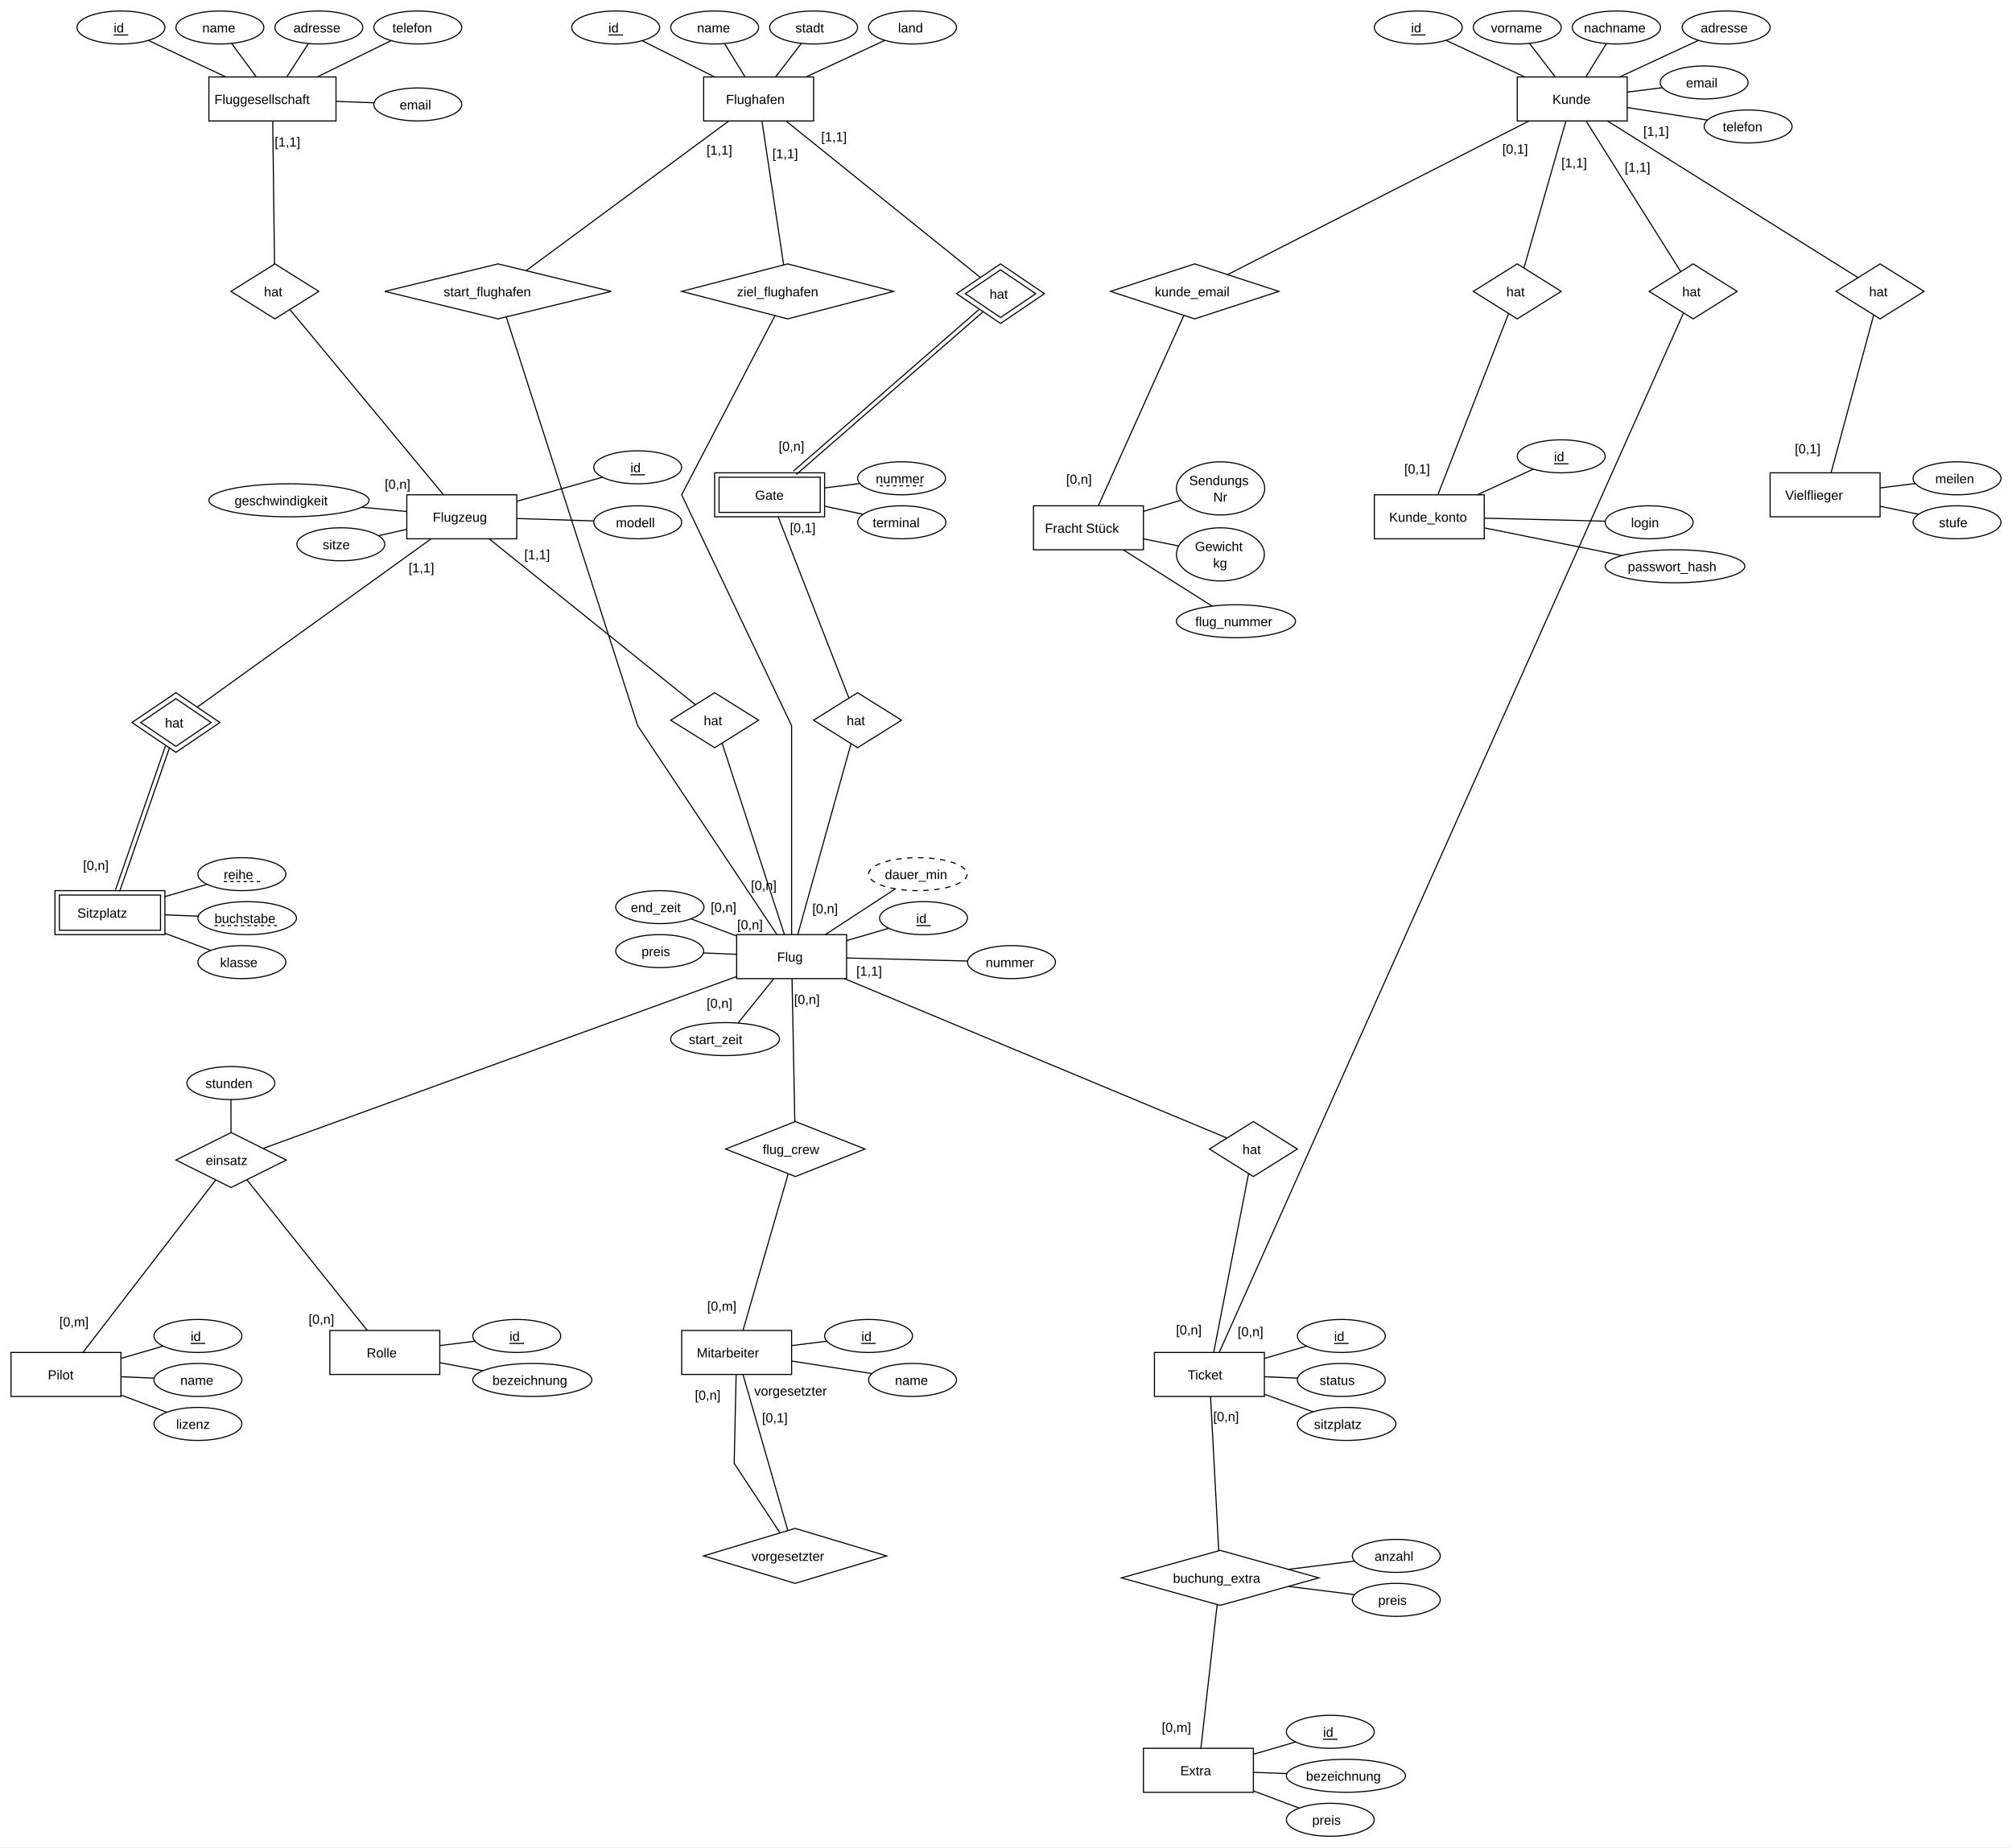
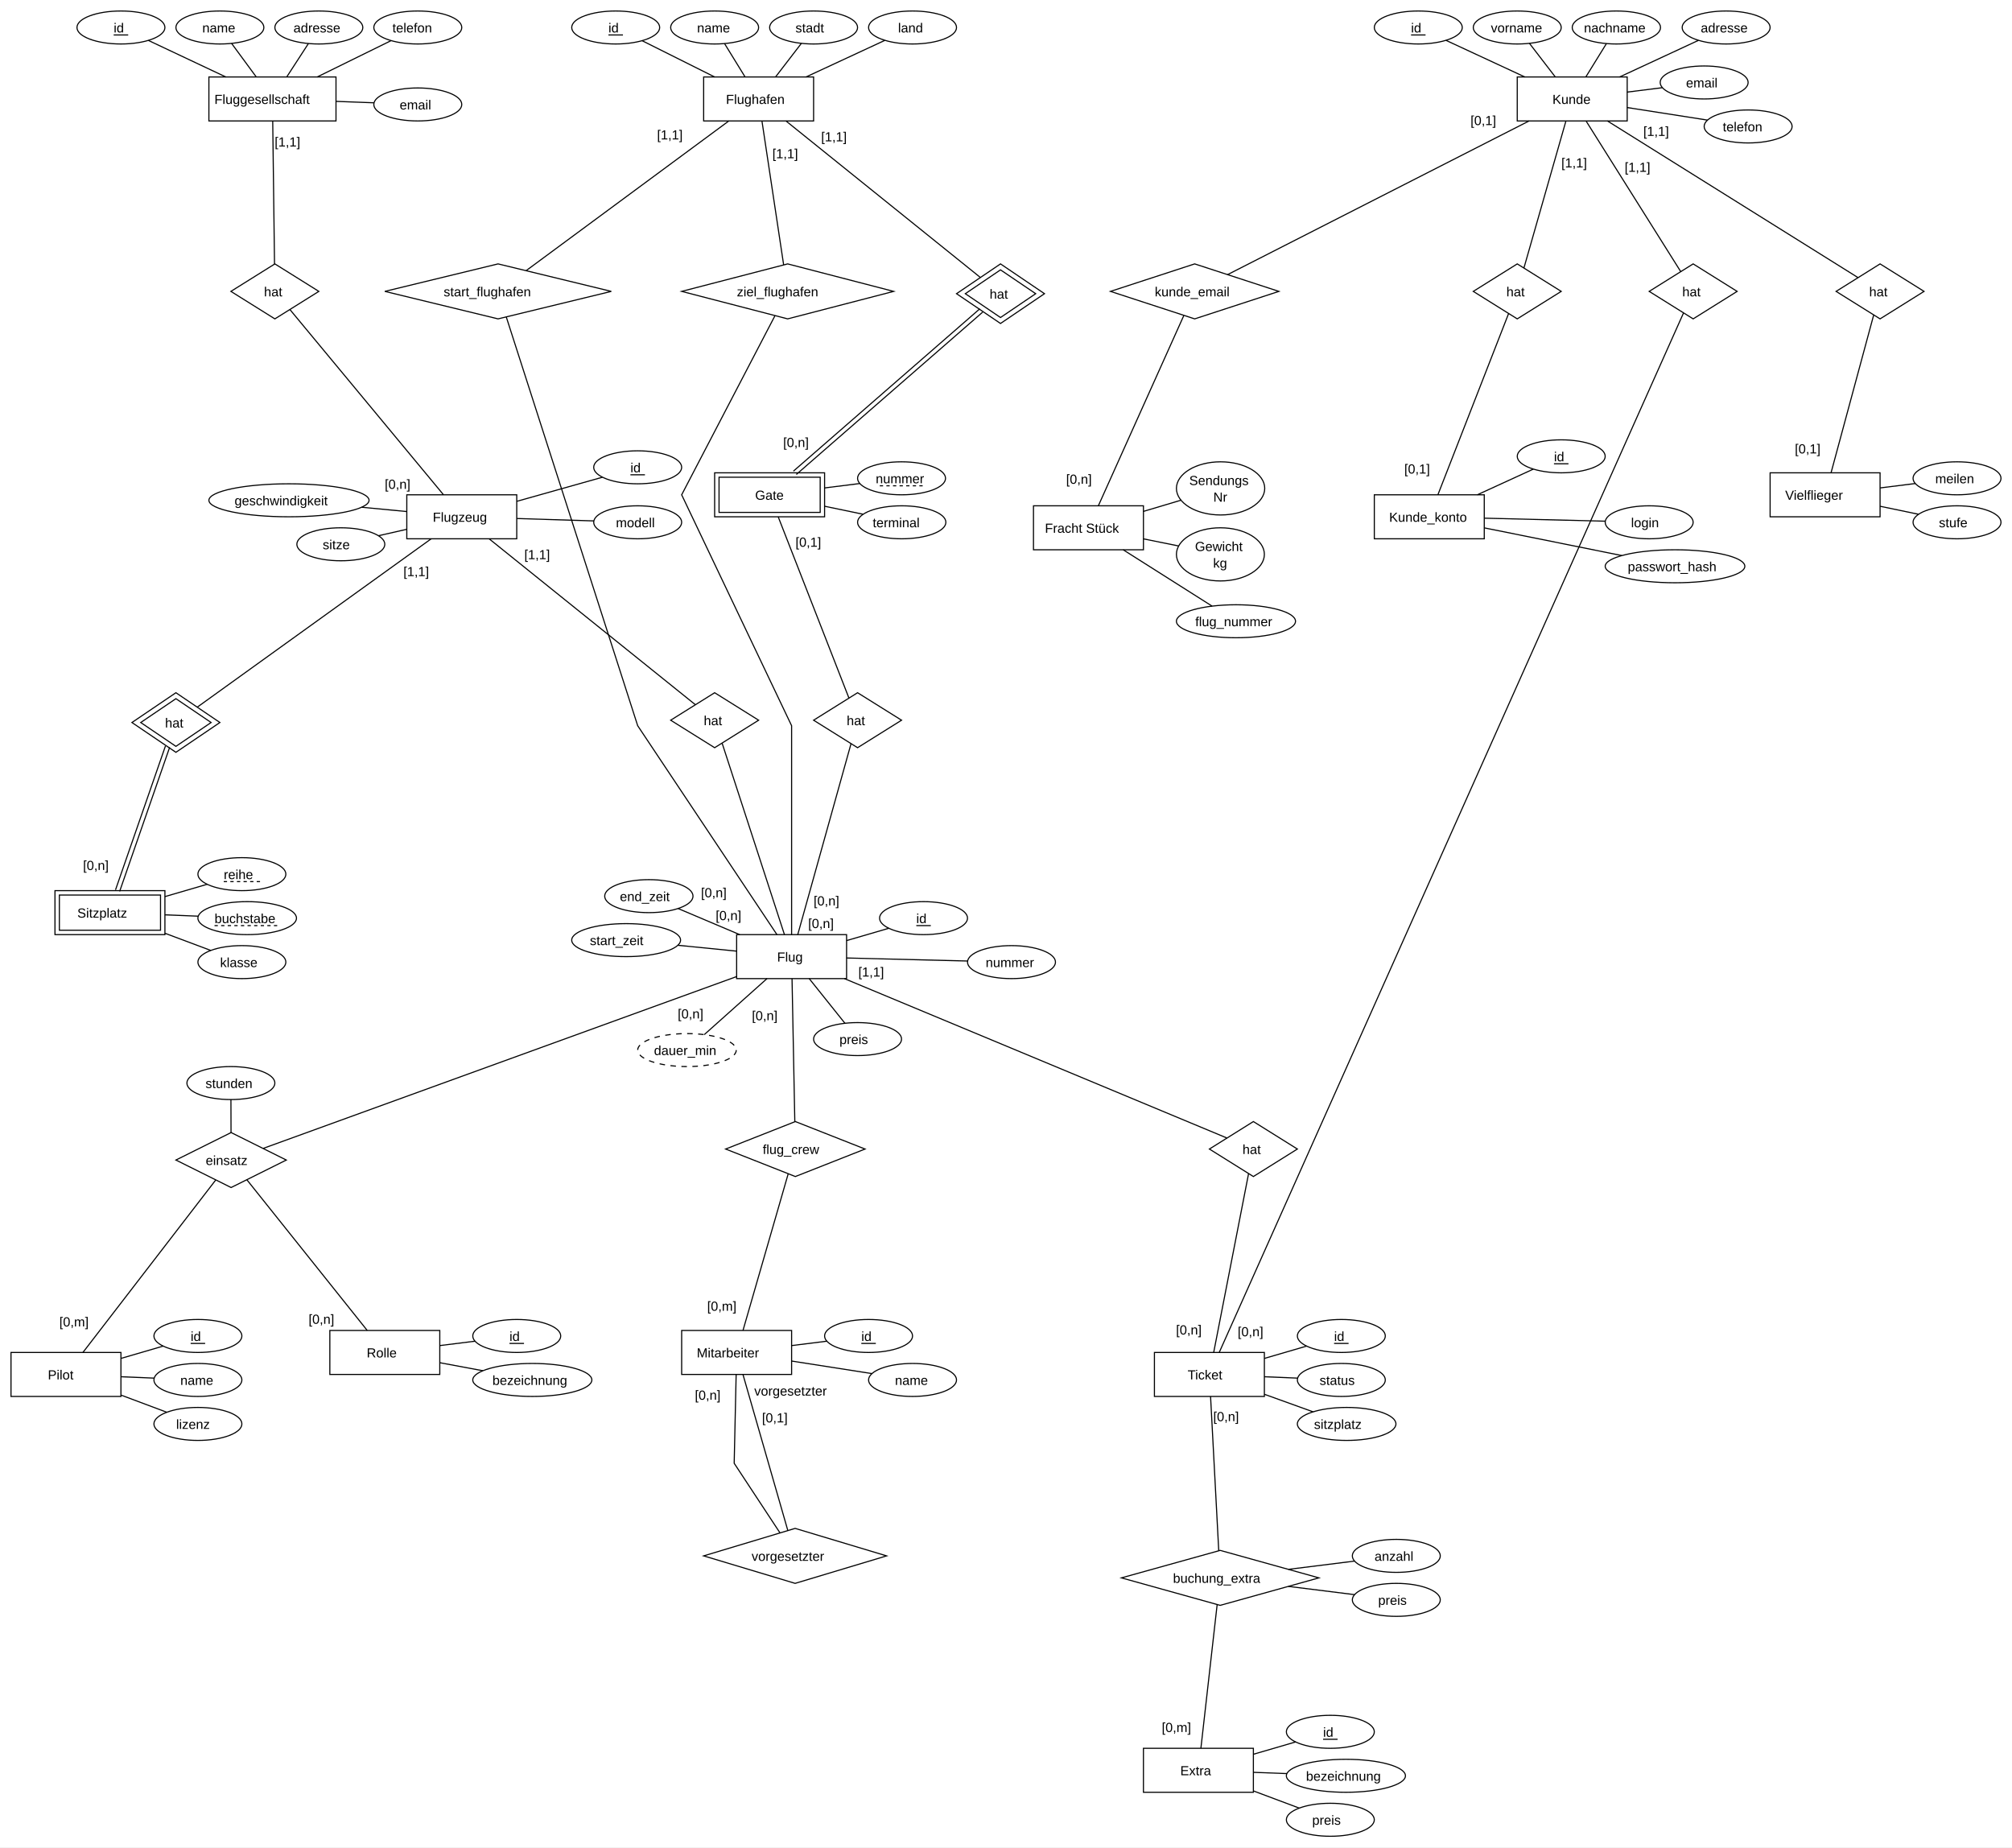
<svg xmlns="http://www.w3.org/2000/svg" width="2440" height="2240" viewBox="10 10 1830 1680" font-family="Arial, Helvetica, sans-serif" xml:space="preserve">
  <rect x="10" y="10" width="1830" height="1680" fill="#ffffff" />
  <rect x="950" y="470" width="100" height="40" fill="#ffffff" stroke="#000000" stroke-width="1" />
  <text x="960.4" y="494.51" font-size="12">Fracht Stück</text>
  <rect x="1050" y="1600" width="100" height="40" fill="#ffffff" stroke="#000000" stroke-width="1" />
  <text x="1083.5" y="1624.51" font-size="12">Extra</text>
  <rect x="680" y="860" width="100" height="40" fill="#ffffff" stroke="#000000" stroke-width="1" />
  <text x="716.8" y="884.51" font-size="12">Flug</text>
  <rect x="200" y="80" width="115.6" height="40" fill="#ffffff" stroke="#000000" stroke-width="1" />
  <text x="205" y="104.51" font-size="12">Fluggesellschaft</text>
  <rect x="650" y="80" width="100" height="40" fill="#ffffff" stroke="#000000" stroke-width="1" />
  <text x="670.3" y="104.51" font-size="12">Flughafen</text>
  <rect x="380" y="460" width="100" height="40" fill="#ffffff" stroke="#000000" stroke-width="1" />
  <text x="403.6" y="484.51" font-size="12">Flugzeug</text>
  <rect x="660" y="440" width="100" height="40" fill="#ffffff" stroke="#000000" stroke-width="1" />
  <rect x="664" y="444" width="92" height="32" fill="none" stroke="#000000" stroke-width="1" />
  <text x="696.8" y="464.51" font-size="12">Gate</text>
  <rect x="1390" y="80" width="100" height="40" fill="#ffffff" stroke="#000000" stroke-width="1" />
  <text x="1422" y="104.51" font-size="12">Kunde</text>
  <rect x="1260" y="460" width="100" height="40" fill="#ffffff" stroke="#000000" stroke-width="1" />
  <text x="1273.5" y="484.51" font-size="12">Kunde_konto</text>
  <rect x="630" y="1220" width="100" height="40" fill="#ffffff" stroke="#000000" stroke-width="1" />
  <text x="643.7" y="1244.51" font-size="12">Mitarbeiter</text>
  <rect x="20" y="1240" width="100" height="40" fill="#ffffff" stroke="#000000" stroke-width="1" />
  <text x="53.5" y="1264.51" font-size="12">Pilot</text>
  <rect x="310" y="1220" width="100" height="40" fill="#ffffff" stroke="#000000" stroke-width="1" />
  <text x="343.5" y="1244.51" font-size="12">Rolle</text>
  <rect x="60" y="820" width="100" height="40" fill="#ffffff" stroke="#000000" stroke-width="1" />
  <rect x="64" y="824" width="92" height="32" fill="none" stroke="#000000" stroke-width="1" />
  <text x="80.3" y="844.51" font-size="12">Sitzplatz</text>
  <rect x="1060" y="1240" width="100" height="40" fill="#ffffff" stroke="#000000" stroke-width="1" />
  <text x="1090.2" y="1264.51" font-size="12">Ticket</text>
  <rect x="1620" y="440" width="100" height="40" fill="#ffffff" stroke="#000000" stroke-width="1" />
  <text x="1633.7" y="464.51" font-size="12">Vielflieger</text>
  <ellipse cx="1120.16" cy="454.17" rx="40.16" ry="24.17" fill="#ffffff" stroke="#000000" stroke-width="1" />
  <text x="1091.66" y="451.14" font-size="12">Sendungs</text>
  <text x="1113.56" y="466.23" font-size="12">Nr</text>
  <ellipse cx="1120" cy="514.17" rx="40" ry="24.17" fill="#ffffff" stroke="#000000" stroke-width="1" />
  <text x="1096.9" y="511.14" font-size="12">Gewicht</text>
  <text x="1113.4" y="526.23" font-size="12">kg</text>
  <ellipse cx="1134.16" cy="575" rx="54.16" ry="15" fill="#ffffff" stroke="#000000" stroke-width="1" />
  <text x="1097.16" y="579.51" font-size="12">flug_nummer</text>
  <polygon points="1096.6,250 1173.2,275 1096.6,300 1020,275" fill="#ffffff" stroke="#000000" />
  <text x="1060.3" y="279.51" font-size="12">kunde_email</text>
  <polygon points="1119.8,1420 1209.6,1445 1119.8,1470 1030,1445" fill="#ffffff" stroke="#000000" />
  <text x="1076.9" y="1449.51" font-size="12">buchung_extra</text>
  <ellipse cx="1280" cy="1425" rx="40" ry="15" fill="#ffffff" stroke="#000000" stroke-width="1" />
  <text x="1260.2" y="1429.51" font-size="12">anzahl</text>
  <ellipse cx="1280" cy="1465" rx="40" ry="15" fill="#ffffff" stroke="#000000" stroke-width="1" />
  <text x="1263.5" y="1469.51" font-size="12">preis</text>
  <polygon points="220.2,1040 270.4,1065 220.2,1090 170,1065" fill="#ffffff" stroke="#000000" />
  <text x="197.1" y="1069.51" font-size="12">einsatz</text>
  <ellipse cx="220" cy="995" rx="40" ry="15" fill="#ffffff" stroke="#000000" stroke-width="1" />
  <text x="196.9" y="999.51" font-size="12">stunden</text>
  <ellipse cx="1220" cy="1585" rx="40" ry="15" fill="#ffffff" stroke="#000000" stroke-width="1" />
  <polyline points="1213.4,1591.79 1226.6,1591.79" fill="none" stroke="#000000" stroke-width="1" />
  <text x="1213.4" y="1589.51" font-size="12">id</text>
  <ellipse cx="1234.16" cy="1625" rx="54.16" ry="15" fill="#ffffff" stroke="#000000" stroke-width="1" />
  <text x="1197.86" y="1629.51" font-size="12">bezeichnung</text>
  <ellipse cx="1220" cy="1665" rx="40" ry="15" fill="#ffffff" stroke="#000000" stroke-width="1" />
  <text x="1203.5" y="1669.51" font-size="12">preis</text>
  <ellipse cx="850" cy="845" rx="40" ry="15" fill="#ffffff" stroke="#000000" stroke-width="1" />
  <polyline points="843.4,851.79 856.6,851.79" fill="none" stroke="#000000" stroke-width="1" />
  <text x="843.4" y="849.51" font-size="12">id</text>
  <ellipse cx="930" cy="885" rx="40" ry="15" fill="#ffffff" stroke="#000000" stroke-width="1" />
  <text x="906.5" y="889.51" font-size="12">nummer</text>
-   <ellipse cx="610" cy="875" rx="40" ry="15" fill="#ffffff" stroke="#000000" stroke-width="1" />
-   <text x="593.5" y="879.51" font-size="12">preis</text>
-   <ellipse cx="669.5" cy="955" rx="49.5" ry="15" fill="#ffffff" stroke="#000000" stroke-width="1" />
-   <text x="636.5" y="959.51" font-size="12">start_zeit</text>
-   <ellipse cx="610.16" cy="835" rx="40.16" ry="15" fill="#ffffff" stroke="#000000" stroke-width="1" />
-   <text x="583.76" y="839.51" font-size="12">end_zeit</text>
-   <ellipse cx="844.83" cy="805" rx="44.83" ry="15" fill="#ffffff" stroke="#000000" stroke-width="0" />
-   <polyline points="889.66,805 889.49,806.31 888.98,807.6 888.13,808.88 886.96,810.13 885.46,811.34 883.66,812.5 881.55,813.6 879.17,814.64 876.53,815.61 873.65,816.49 870.54,817.29 867.25,817.99 863.78,818.59 860.16,819.1 856.43,819.49 852.62,819.77 848.74,819.94 844.83,820 840.92,819.94 837.05,819.77 833.23,819.49 829.5,819.1 825.88,818.59 822.42,817.99 819.12,817.29 816.01,816.49 813.13,815.61 810.49,814.64 808.11,813.6 806.01,812.5 804.2,811.34 802.7,810.13 801.53,808.88 800.68,807.6 800.17,806.31 800,805 800.17,803.69 800.68,802.4 801.53,801.12 802.7,799.87 804.2,798.66 806.01,797.5 808.11,796.4 810.49,795.36 813.13,794.39 816.01,793.51 819.12,792.71 822.42,792.01 825.88,791.41 829.5,790.9 833.23,790.51 837.05,790.23 840.92,790.06 844.83,790 848.74,790.06 852.62,790.23 856.43,790.51 860.16,790.9 863.78,791.41 867.25,792.01 870.54,792.71 873.65,793.51 876.53,794.39 879.17,795.36 881.55,796.4 883.66,797.5 885.46,798.66 886.96,799.87 888.13,801.12 888.98,802.4 889.49,803.69 889.66,805" fill="none" stroke="#000000" stroke-width="1" stroke-dasharray="5 5" />
-   <text x="814.83" y="809.51" font-size="12">dauer_min</text>
+   <ellipse cx="790" cy="955" rx="40" ry="15" fill="#ffffff" stroke="#000000" stroke-width="1" />
+   <text x="773.5" y="959.51" font-size="12">preis</text>
+   <ellipse cx="579.5" cy="865" rx="49.5" ry="15" fill="#ffffff" stroke="#000000" stroke-width="1" />
+   <text x="546.5" y="869.51" font-size="12">start_zeit</text>
+   <ellipse cx="600.16" cy="825" rx="40.16" ry="15" fill="#ffffff" stroke="#000000" stroke-width="1" />
+   <text x="573.76" y="829.51" font-size="12">end_zeit</text>
+   <ellipse cx="634.83" cy="965" rx="44.83" ry="15" fill="#ffffff" stroke="#000000" stroke-width="0" />
+   <polyline points="679.66,965 679.49,966.31 678.98,967.6 678.13,968.88 676.96,970.13 675.46,971.34 673.66,972.5 671.55,973.6 669.17,974.64 666.53,975.61 663.65,976.49 660.54,977.29 657.25,977.99 653.78,978.59 650.16,979.1 646.43,979.49 642.62,979.77 638.74,979.94 634.83,980 630.92,979.94 627.05,979.77 623.23,979.49 619.5,979.1 615.88,978.59 612.42,977.99 609.12,977.29 606.01,976.49 603.13,975.61 600.49,974.64 598.11,973.6 596.01,972.5 594.2,971.34 592.7,970.13 591.53,968.88 590.68,967.6 590.17,966.31 590,965 590.17,963.69 590.68,962.4 591.53,961.12 592.7,959.87 594.2,958.66 596.01,957.5 598.11,956.4 600.49,955.36 603.13,954.39 606.01,953.51 609.12,952.71 612.42,952.01 615.88,951.41 619.5,950.9 623.23,950.51 627.05,950.23 630.92,950.06 634.83,950 638.74,950.06 642.62,950.23 646.43,950.51 650.16,950.9 653.78,951.41 657.25,952.01 660.54,952.71 663.65,953.51 666.53,954.39 669.17,955.36 671.55,956.4 673.66,957.5 675.46,958.66 676.96,959.87 678.13,961.12 678.98,962.4 679.49,963.69 679.66,965" fill="none" stroke="#000000" stroke-width="1" stroke-dasharray="5 5" />
+   <text x="604.83" y="969.51" font-size="12">dauer_min</text>
  <polygon points="660,640 700,665 660,690 620,665" fill="#ffffff" stroke="#000000" />
  <text x="650.1" y="669.51" font-size="12">hat</text>
  <polygon points="790,640 830,665 790,690 750,665" fill="#ffffff" stroke="#000000" />
  <text x="780.1" y="669.51" font-size="12">hat</text>
  <polygon points="463,250 566,275 463,300 360,275" fill="#ffffff" stroke="#000000" />
  <text x="413.5" y="279.51" font-size="12">start_flughafen</text>
  <polygon points="726.4,250 822.8,275 726.4,300 630,275" fill="#ffffff" stroke="#000000" />
  <text x="680.2" y="279.51" font-size="12">ziel_flughafen</text>
  <polygon points="733.4,1030 796.8,1055 733.4,1080 670,1055" fill="#ffffff" stroke="#000000" />
  <text x="703.7" y="1059.51" font-size="12">flug_crew</text>
  <ellipse cx="120" cy="35" rx="40" ry="15" fill="#ffffff" stroke="#000000" stroke-width="1" />
  <polyline points="113.4,41.79 126.6,41.79" fill="none" stroke="#000000" stroke-width="1" />
  <text x="113.4" y="39.51" font-size="12">id</text>
  <ellipse cx="210" cy="35" rx="40" ry="15" fill="#ffffff" stroke="#000000" stroke-width="1" />
  <text x="194" y="39.51" font-size="12">name</text>
  <ellipse cx="300" cy="35" rx="40" ry="15" fill="#ffffff" stroke="#000000" stroke-width="1" />
  <text x="276.9" y="39.51" font-size="12">adresse</text>
  <ellipse cx="390" cy="35" rx="40" ry="15" fill="#ffffff" stroke="#000000" stroke-width="1" />
  <text x="366.9" y="39.51" font-size="12">telefon</text>
  <ellipse cx="390" cy="105" rx="40" ry="15" fill="#ffffff" stroke="#000000" stroke-width="1" />
  <text x="373.5" y="109.51" font-size="12">email</text>
  <ellipse cx="570" cy="35" rx="40" ry="15" fill="#ffffff" stroke="#000000" stroke-width="1" />
  <polyline points="563.4,41.79 576.6,41.79" fill="none" stroke="#000000" stroke-width="1" />
  <text x="563.4" y="39.51" font-size="12">id</text>
  <ellipse cx="660" cy="35" rx="40" ry="15" fill="#ffffff" stroke="#000000" stroke-width="1" />
  <text x="644" y="39.51" font-size="12">name</text>
  <ellipse cx="750" cy="35" rx="40" ry="15" fill="#ffffff" stroke="#000000" stroke-width="1" />
  <text x="733.5" y="39.51" font-size="12">stadt</text>
  <ellipse cx="840" cy="35" rx="40" ry="15" fill="#ffffff" stroke="#000000" stroke-width="1" />
  <text x="826.8" y="39.51" font-size="12">land</text>
  <ellipse cx="590" cy="435" rx="40" ry="15" fill="#ffffff" stroke="#000000" stroke-width="1" />
  <polyline points="583.4,441.79 596.6,441.79" fill="none" stroke="#000000" stroke-width="1" />
  <text x="583.4" y="439.51" font-size="12">id</text>
  <ellipse cx="590" cy="485" rx="40" ry="15" fill="#ffffff" stroke="#000000" stroke-width="1" />
  <text x="570.2" y="489.51" font-size="12">modell</text>
  <ellipse cx="320" cy="505" rx="40" ry="15" fill="#ffffff" stroke="#000000" stroke-width="1" />
  <text x="303.5" y="509.51" font-size="12">sitze</text>
  <ellipse cx="272.83" cy="465" rx="72.83" ry="15" fill="#ffffff" stroke="#000000" stroke-width="1" />
  <text x="223.33" y="469.51" font-size="12">geschwindigkeit</text>
  <polygon points="260,250 300,275 260,300 220,275" fill="#ffffff" stroke="#000000" />
  <text x="250.1" y="279.51" font-size="12">hat</text>
  <ellipse cx="830" cy="445" rx="40" ry="15" fill="#ffffff" stroke="#000000" stroke-width="1" />
  <polyline points="810.2,451.79 849.8,451.79" fill="none" stroke="#000000" stroke-width="1" stroke-dasharray="3 3" />
  <text x="806.5" y="449.51" font-size="12">nummer</text>
  <ellipse cx="830.16" cy="485" rx="40.16" ry="15" fill="#ffffff" stroke="#000000" stroke-width="1" />
  <text x="803.76" y="489.51" font-size="12">terminal</text>
  <polygon points="920,250 960,277.09 920,304.19 880,277.09" fill="#ffffff" stroke="#000000" />
  <polygon points="920,255.42 952,277.09 920,298.77 888,277.09" fill="none" stroke="#000000" />
  <text x="910.1" y="281.61" font-size="12">hat</text>
  <ellipse cx="1300" cy="35" rx="40" ry="15" fill="#ffffff" stroke="#000000" stroke-width="1" />
  <polyline points="1293.4,41.79 1306.6,41.79" fill="none" stroke="#000000" stroke-width="1" />
  <text x="1293.4" y="39.51" font-size="12">id</text>
  <ellipse cx="1390" cy="35" rx="40" ry="15" fill="#ffffff" stroke="#000000" stroke-width="1" />
  <text x="1366" y="39.51" font-size="12">vorname</text>
  <ellipse cx="1480.16" cy="35" rx="40.16" ry="15" fill="#ffffff" stroke="#000000" stroke-width="1" />
  <text x="1450.66" y="39.51" font-size="12">nachname</text>
  <ellipse cx="1580" cy="35" rx="40" ry="15" fill="#ffffff" stroke="#000000" stroke-width="1" />
  <text x="1556.9" y="39.51" font-size="12">adresse</text>
  <ellipse cx="1560" cy="85" rx="40" ry="15" fill="#ffffff" stroke="#000000" stroke-width="1" />
  <text x="1543.5" y="89.51" font-size="12">email</text>
  <ellipse cx="1600" cy="125" rx="40" ry="15" fill="#ffffff" stroke="#000000" stroke-width="1" />
  <text x="1576.9" y="129.51" font-size="12">telefon</text>
  <ellipse cx="1430" cy="425" rx="40" ry="15" fill="#ffffff" stroke="#000000" stroke-width="1" />
  <polyline points="1423.4,431.79 1436.6,431.79" fill="none" stroke="#000000" stroke-width="1" />
  <text x="1423.4" y="429.51" font-size="12">id</text>
  <ellipse cx="1510" cy="485" rx="40" ry="15" fill="#ffffff" stroke="#000000" stroke-width="1" />
  <text x="1493.5" y="489.51" font-size="12">login</text>
  <ellipse cx="1533.5" cy="525" rx="63.5" ry="15" fill="#ffffff" stroke="#000000" stroke-width="1" />
  <text x="1490.5" y="529.51" font-size="12">passwort_hash</text>
  <polygon points="1390,250 1430,275 1390,300 1350,275" fill="#ffffff" stroke="#000000" />
  <text x="1380.1" y="279.51" font-size="12">hat</text>
  <ellipse cx="800" cy="1225" rx="40" ry="15" fill="#ffffff" stroke="#000000" stroke-width="1" />
  <polyline points="793.4,1231.79 806.6,1231.79" fill="none" stroke="#000000" stroke-width="1" />
  <text x="793.4" y="1229.51" font-size="12">id</text>
  <ellipse cx="840" cy="1265" rx="40" ry="15" fill="#ffffff" stroke="#000000" stroke-width="1" />
  <text x="824" y="1269.51" font-size="12">name</text>
  <polygon points="733.2,1400 816.4,1425 733.2,1450 650,1425" fill="#ffffff" stroke="#000000" />
  <text x="693.6" y="1429.51" font-size="12">vorgesetzter</text>
  <ellipse cx="190" cy="1225" rx="40" ry="15" fill="#ffffff" stroke="#000000" stroke-width="1" />
  <polyline points="183.4,1231.79 196.6,1231.79" fill="none" stroke="#000000" stroke-width="1" />
  <text x="183.4" y="1229.51" font-size="12">id</text>
  <ellipse cx="190" cy="1265" rx="40" ry="15" fill="#ffffff" stroke="#000000" stroke-width="1" />
  <text x="174" y="1269.51" font-size="12">name</text>
  <ellipse cx="190" cy="1305" rx="40" ry="15" fill="#ffffff" stroke="#000000" stroke-width="1" />
  <text x="170.2" y="1309.51" font-size="12">lizenz</text>
  <ellipse cx="480" cy="1225" rx="40" ry="15" fill="#ffffff" stroke="#000000" stroke-width="1" />
  <polyline points="473.4,1231.79 486.6,1231.79" fill="none" stroke="#000000" stroke-width="1" />
  <text x="473.4" y="1229.51" font-size="12">id</text>
  <ellipse cx="494.16" cy="1265" rx="54.16" ry="15" fill="#ffffff" stroke="#000000" stroke-width="1" />
  <text x="457.86" y="1269.51" font-size="12">bezeichnung</text>
  <ellipse cx="230" cy="805" rx="40" ry="15" fill="#ffffff" stroke="#000000" stroke-width="1" />
  <polyline points="213.5,811.79 246.5,811.79" fill="none" stroke="#000000" stroke-width="1" stroke-dasharray="3 3" />
  <text x="213.5" y="809.51" font-size="12">reihe</text>
  <ellipse cx="234.83" cy="845" rx="44.83" ry="15" fill="#ffffff" stroke="#000000" stroke-width="1" />
  <polyline points="205.13,851.79 264.53,851.79" fill="none" stroke="#000000" stroke-width="1" stroke-dasharray="3 3" />
  <text x="205.13" y="849.51" font-size="12">buchstabe</text>
  <ellipse cx="230" cy="885" rx="40" ry="15" fill="#ffffff" stroke="#000000" stroke-width="1" />
  <text x="210.2" y="889.51" font-size="12">klasse</text>
  <polygon points="170,640 210,667.09 170,694.19 130,667.09" fill="#ffffff" stroke="#000000" />
  <polygon points="170,645.42 202,667.09 170,688.77 138,667.09" fill="none" stroke="#000000" />
  <text x="160.1" y="671.61" font-size="12">hat</text>
  <ellipse cx="1230" cy="1225" rx="40" ry="15" fill="#ffffff" stroke="#000000" stroke-width="1" />
  <polyline points="1223.4,1231.79 1236.6,1231.79" fill="none" stroke="#000000" stroke-width="1" />
  <text x="1223.4" y="1229.51" font-size="12">id</text>
  <ellipse cx="1230" cy="1265" rx="40" ry="15" fill="#ffffff" stroke="#000000" stroke-width="1" />
  <text x="1210.2" y="1269.51" font-size="12">status</text>
  <ellipse cx="1234.83" cy="1305" rx="44.83" ry="15" fill="#ffffff" stroke="#000000" stroke-width="1" />
  <text x="1205.13" y="1309.51" font-size="12">sitzplatz</text>
  <polygon points="1150,1030 1190,1055 1150,1080 1110,1055" fill="#ffffff" stroke="#000000" />
  <text x="1140.1" y="1059.51" font-size="12">hat</text>
  <polygon points="1550,250 1590,275 1550,300 1510,275" fill="#ffffff" stroke="#000000" />
  <text x="1540.1" y="279.51" font-size="12">hat</text>
  <ellipse cx="1790" cy="445" rx="40" ry="15" fill="#ffffff" stroke="#000000" stroke-width="1" />
  <text x="1770.2" y="449.51" font-size="12">meilen</text>
  <ellipse cx="1790" cy="485" rx="40" ry="15" fill="#ffffff" stroke="#000000" stroke-width="1" />
  <text x="1773.5" y="489.51" font-size="12">stufe</text>
  <polygon points="1720,250 1760,275 1720,300 1680,275" fill="#ffffff" stroke="#000000" />
  <text x="1710.1" y="279.51" font-size="12">hat</text>
  <polyline points="1050,475.09 1084.17,464.9" fill="none" stroke="#000000" stroke-width="1" />
  <polyline points="1050,500.07 1082.05,506.53" fill="none" stroke="#000000" stroke-width="1" />
  <polyline points="1031.57,510 1112.47,561.26" fill="none" stroke="#000000" stroke-width="1" />
  <polyline points="1126.51,259.76 1400.75,120" fill="none" stroke="#000000" stroke-width="1" />
-   <text x="1376.39" y="149.66" font-size="12">[0,1]</text>
+   <text x="1347.47" y="123.75" font-size="12">[0,1]</text>
  <polyline points="1086.8,296.8 1008.99,470" fill="none" stroke="#000000" stroke-width="1" />
  <text x="979.66" y="449.96" font-size="12">[0,n]</text>
  <polyline points="1118.5,1420.36 1111.06,1280" fill="none" stroke="#000000" stroke-width="1" />
  <text x="1113.49" y="1302.48" font-size="12">[0,n]</text>
  <polyline points="1117.06,1469.24 1102.26,1600" fill="none" stroke="#000000" stroke-width="1" />
  <text x="1066.68" y="1585.18" font-size="12">[0,m]</text>
  <polyline points="1181.8,1437.26 1242.05,1429.74" fill="none" stroke="#000000" stroke-width="1" />
  <polyline points="1181.8,1452.74 1242.05,1460.26" fill="none" stroke="#000000" stroke-width="1" />
  <polyline points="249.24,1054.46 680,898.14" fill="none" stroke="#000000" stroke-width="1" />
-   <text x="652.72" y="926.66" font-size="12">[0,n]</text>
+   <text x="626.4" y="936.21" font-size="12">[0,n]</text>
  <polyline points="206.28,1083.07 85.41,1240" fill="none" stroke="#000000" stroke-width="1" />
  <text x="63.97" y="1216.34" font-size="12">[0,m]</text>
  <polyline points="234.49,1082.88 344.02,1220" fill="none" stroke="#000000" stroke-width="1" />
  <text x="290.67" y="1213.93" font-size="12">[0,n]</text>
  <polyline points="220.13,1040.04 220.04,1010" fill="none" stroke="#000000" stroke-width="1" />
  <polyline points="1150,1605.42 1188.43,1594.21" fill="none" stroke="#000000" stroke-width="1" />
  <polyline points="1150,1621.86 1180.48,1623" fill="none" stroke="#000000" stroke-width="1" />
  <polyline points="1150,1638.75 1191.72,1654.39" fill="none" stroke="#000000" stroke-width="1" />
  <polyline points="780,865.42 818.43,854.21" fill="none" stroke="#000000" stroke-width="1" />
  <polyline points="780,881.25 890.09,884" fill="none" stroke="#000000" stroke-width="1" />
-   <polyline points="680,877.92 649.76,876.66" fill="none" stroke="#000000" stroke-width="1" />
-   <polyline points="713.87,900 681.25,940.43" fill="none" stroke="#000000" stroke-width="1" />
-   <polyline points="680,861.22 638.49,845.64" fill="none" stroke="#000000" stroke-width="1" />
-   <polyline points="760.62,860 824.39,818.35" fill="none" stroke="#000000" stroke-width="1" />
+   <polyline points="746,900 778.51,940.63" fill="none" stroke="#000000" stroke-width="1" />
+   <polyline points="680,875.02 626.52,869.69" fill="none" stroke="#000000" stroke-width="1" />
+   <polyline points="682.79,860 626.72,836.25" fill="none" stroke="#000000" stroke-width="1" />
+   <polyline points="707.61,900 650.56,950.95" fill="none" stroke="#000000" stroke-width="1" />
  <polyline points="642.51,650.93 454.86,500" fill="none" stroke="#000000" stroke-width="1" />
  <text x="486.88" y="518.53" font-size="12">[1,1]</text>
  <polyline points="666.76,685.77 723.49,860" fill="none" stroke="#000000" stroke-width="1" />
-   <text x="680.47" y="855.16" font-size="12">[0,n]</text>
+   <text x="660.92" y="846.8" font-size="12">[0,n]</text>
  <polyline points="782.16,644.9 717.8,480" fill="none" stroke="#000000" stroke-width="1" />
-   <text x="728.45" y="494.18" font-size="12">[0,1]</text>
+   <text x="733.54" y="507.22" font-size="12">[0,1]</text>
  <polyline points="784.06,686.29 735.58,860" fill="none" stroke="#000000" stroke-width="1" />
-   <text x="748.8" y="840.52" font-size="12">[0,n]</text>
+   <text x="745.03" y="854.01" font-size="12">[0,n]</text>
  <polyline points="488.48,256.18 672.91,120" fill="none" stroke="#000000" stroke-width="1" />
-   <text x="652.63" y="150.63" font-size="12">[1,1]</text>
+   <text x="607.6" y="136.79" font-size="12">[1,1]</text>
  <polyline points="470.46,298.19 590,670 716.67,860" fill="none" stroke="#000000" stroke-width="1" />
-   <text x="656.42" y="839.34" font-size="12">[0,n]</text>
+   <text x="647.54" y="826.02" font-size="12">[0,n]</text>
  <polyline points="722.77,250.94 703.02,120" fill="none" stroke="#000000" stroke-width="1" />
  <text x="712.49" y="153.9" font-size="12">[1,1]</text>
  <polyline points="714.92,297.02 630,460 730,670 730,860" fill="none" stroke="#000000" stroke-width="1" />
-   <text x="693" y="819.45" font-size="12">[0,n]</text>
+   <text x="750" y="833.45" font-size="12">[0,n]</text>
  <polyline points="732.92,1030.19 730.39,900" fill="none" stroke="#000000" stroke-width="1" />
-   <text x="732.23" y="923.1" font-size="12">[0,n]</text>
+   <text x="693.87" y="937.85" font-size="12">[0,n]</text>
  <polyline points="726.92,1077.45 685.77,1220" fill="none" stroke="#000000" stroke-width="1" />
  <text x="653.18" y="1202.07" font-size="12">[0,m]</text>
  <polyline points="215.4,80 144.89,46.74" fill="none" stroke="#000000" stroke-width="1" />
  <polyline points="243.09,80 220.63,49.46" fill="none" stroke="#000000" stroke-width="1" />
  <polyline points="270.78,80 290.54,49.57" fill="none" stroke="#000000" stroke-width="1" />
  <polyline points="298.48,80 365.74,46.93" fill="none" stroke="#000000" stroke-width="1" />
  <polyline points="315.6,102.19 350.2,103.49" fill="none" stroke="#000000" stroke-width="1" />
  <polyline points="660,80 594,47" fill="none" stroke="#000000" stroke-width="1" />
  <polyline points="687.69,80 668.99,49.62" fill="none" stroke="#000000" stroke-width="1" />
  <polyline points="715.38,80 738.91,49.41" fill="none" stroke="#000000" stroke-width="1" />
  <polyline points="743.08,80 814.87,46.67" fill="none" stroke="#000000" stroke-width="1" />
  <polyline points="480,465.94 558,444" fill="none" stroke="#000000" stroke-width="1" />
  <polyline points="480,481.56 550.14,483.75" fill="none" stroke="#000000" stroke-width="1" />
  <polyline points="380,491.36 354.21,497.23" fill="none" stroke="#000000" stroke-width="1" />
  <polyline points="380,475.23 338.91,471.31" fill="none" stroke="#000000" stroke-width="1" />
  <polyline points="259.69,250.19 258.05,120" fill="none" stroke="#000000" stroke-width="1" />
  <text x="259.78" y="143.23" font-size="12">[1,1]</text>
  <polyline points="273.65,291.47 413.41,460" fill="none" stroke="#000000" stroke-width="1" />
  <text x="359.92" y="454.56" font-size="12">[0,n]</text>
  <polyline points="760,453.75 792.05,449.74" fill="none" stroke="#000000" stroke-width="1" />
  <polyline points="760,470.4 795.08,477.7" fill="none" stroke="#000000" stroke-width="1" />
  <polyline points="901.72,262.38 724.85,120" fill="none" stroke="#000000" stroke-width="1" />
  <text x="756.86" y="138.54" font-size="12">[1,1]</text>
  <polyline points="903.81,293.84 734.28,441.51" fill="none" stroke="#000000" stroke-width="1" />
  <polyline points="901.19,290.83 731.65,438.49" fill="none" stroke="#000000" stroke-width="1" />
-   <text x="718.21" y="420.06" font-size="12">[0,n]</text>
+   <text x="722.29" y="416.51" font-size="12">[0,n]</text>
  <polyline points="1396.92,80 1325.13,46.67" fill="none" stroke="#000000" stroke-width="1" />
  <polyline points="1424.62,80 1401.09,49.41" fill="none" stroke="#000000" stroke-width="1" />
  <polyline points="1452.36,80 1471.13,49.62" fill="none" stroke="#000000" stroke-width="1" />
  <polyline points="1483.08,80 1554.87,46.67" fill="none" stroke="#000000" stroke-width="1" />
  <polyline points="1490,93.75 1522.05,89.74" fill="none" stroke="#000000" stroke-width="1" />
  <polyline points="1490,107.81 1563.08,119.23" fill="none" stroke="#000000" stroke-width="1" />
  <polyline points="1353.64,460 1404.67,436.61" fill="none" stroke="#000000" stroke-width="1" />
  <polyline points="1360,481.25 1470.09,484" fill="none" stroke="#000000" stroke-width="1" />
  <polyline points="1360,490.07 1485.17,515.27" fill="none" stroke="#000000" stroke-width="1" />
  <polyline points="1396.06,253.79 1434.29,120" fill="none" stroke="#000000" stroke-width="1" />
  <text x="1430.09" y="162.25" font-size="12">[1,1]</text>
  <polyline points="1382.16,295.1 1317.81,460" fill="none" stroke="#000000" stroke-width="1" />
  <text x="1287.25" y="440.65" font-size="12">[0,1]</text>
  <polyline points="730,1233.75 762.05,1229.74" fill="none" stroke="#000000" stroke-width="1" />
  <polyline points="730,1247.81 803.08,1259.23" fill="none" stroke="#000000" stroke-width="1" />
  <polyline points="726.58,1401.99 685.75,1260" fill="none" stroke="#000000" stroke-width="1" />
  <text x="696.04" y="1279.2" font-size="12">vorgesetzter</text>
  <text x="703.05" y="1303.6" font-size="12">[0,1]</text>
  <polyline points="719.46,1404.13 677.77,1340.79 679.56,1260" fill="none" stroke="#000000" stroke-width="1" />
  <text x="642" y="1282.99" font-size="12">[0,n]</text>
  <polyline points="120,1245.42 158.43,1234.21" fill="none" stroke="#000000" stroke-width="1" />
  <polyline points="120,1262.08 150.24,1263.34" fill="none" stroke="#000000" stroke-width="1" />
  <polyline points="120,1278.75 161.72,1294.39" fill="none" stroke="#000000" stroke-width="1" />
  <polyline points="410,1233.75 442.05,1229.74" fill="none" stroke="#000000" stroke-width="1" />
  <polyline points="410,1249.32 449.23,1256.63" fill="none" stroke="#000000" stroke-width="1" />
  <polyline points="160,825.42 198.43,814.21" fill="none" stroke="#000000" stroke-width="1" />
  <polyline points="160,842 190.32,843.22" fill="none" stroke="#000000" stroke-width="1" />
  <polyline points="160,858.75 201.72,874.39" fill="none" stroke="#000000" stroke-width="1" />
  <polyline points="189.4,653.14 402.21,500" fill="none" stroke="#000000" stroke-width="1" />
-   <text x="381.61" y="530.58" font-size="12">[1,1]</text>
+   <text x="376.9" y="533.97" font-size="12">[1,1]</text>
  <polyline points="164.28,689.69 118.83,820.66" fill="none" stroke="#000000" stroke-width="1" />
  <polyline points="160.5,688.38 115.05,819.34" fill="none" stroke="#000000" stroke-width="1" />
  <text x="85.5" y="801.22" font-size="12">[0,n]</text>
  <polyline points="1160,1245.42 1198.43,1234.21" fill="none" stroke="#000000" stroke-width="1" />
  <polyline points="1160,1262.08 1190.24,1263.34" fill="none" stroke="#000000" stroke-width="1" />
  <polyline points="1160,1278.02 1204.33,1294.01" fill="none" stroke="#000000" stroke-width="1" />
  <polyline points="1126,1045 778,900" fill="none" stroke="#000000" stroke-width="1" />
-   <text x="788.85" y="897.35" font-size="12">[1,1]</text>
+   <text x="790.7" y="898.12" font-size="12">[1,1]</text>
  <polyline points="1145.65,1077.28 1113.9,1240" fill="none" stroke="#000000" stroke-width="1" />
  <text x="1079.61" y="1223.64" font-size="12">[0,n]</text>
  <polyline points="1538.72,257.05 1452.57,120" fill="none" stroke="#000000" stroke-width="1" />
  <text x="1487.68" y="166.24" font-size="12">[1,1]</text>
  <polyline points="1541.27,294.54 1118.93,1240" fill="none" stroke="#000000" stroke-width="1" />
  <text x="1135.7" y="1225.27" font-size="12">[0,n]</text>
  <polyline points="1720,453.75 1752.05,449.74" fill="none" stroke="#000000" stroke-width="1" />
  <polyline points="1720,470.42 1755.03,477.72" fill="none" stroke="#000000" stroke-width="1" />
  <polyline points="1700,262.5 1472,120" fill="none" stroke="#000000" stroke-width="1" />
  <text x="1504.65" y="133.6" font-size="12">[1,1]</text>
  <polyline points="1714.22,296.39 1675.41,440" fill="none" stroke="#000000" stroke-width="1" />
  <text x="1642.46" y="422.36" font-size="12">[0,1]</text>
</svg>
